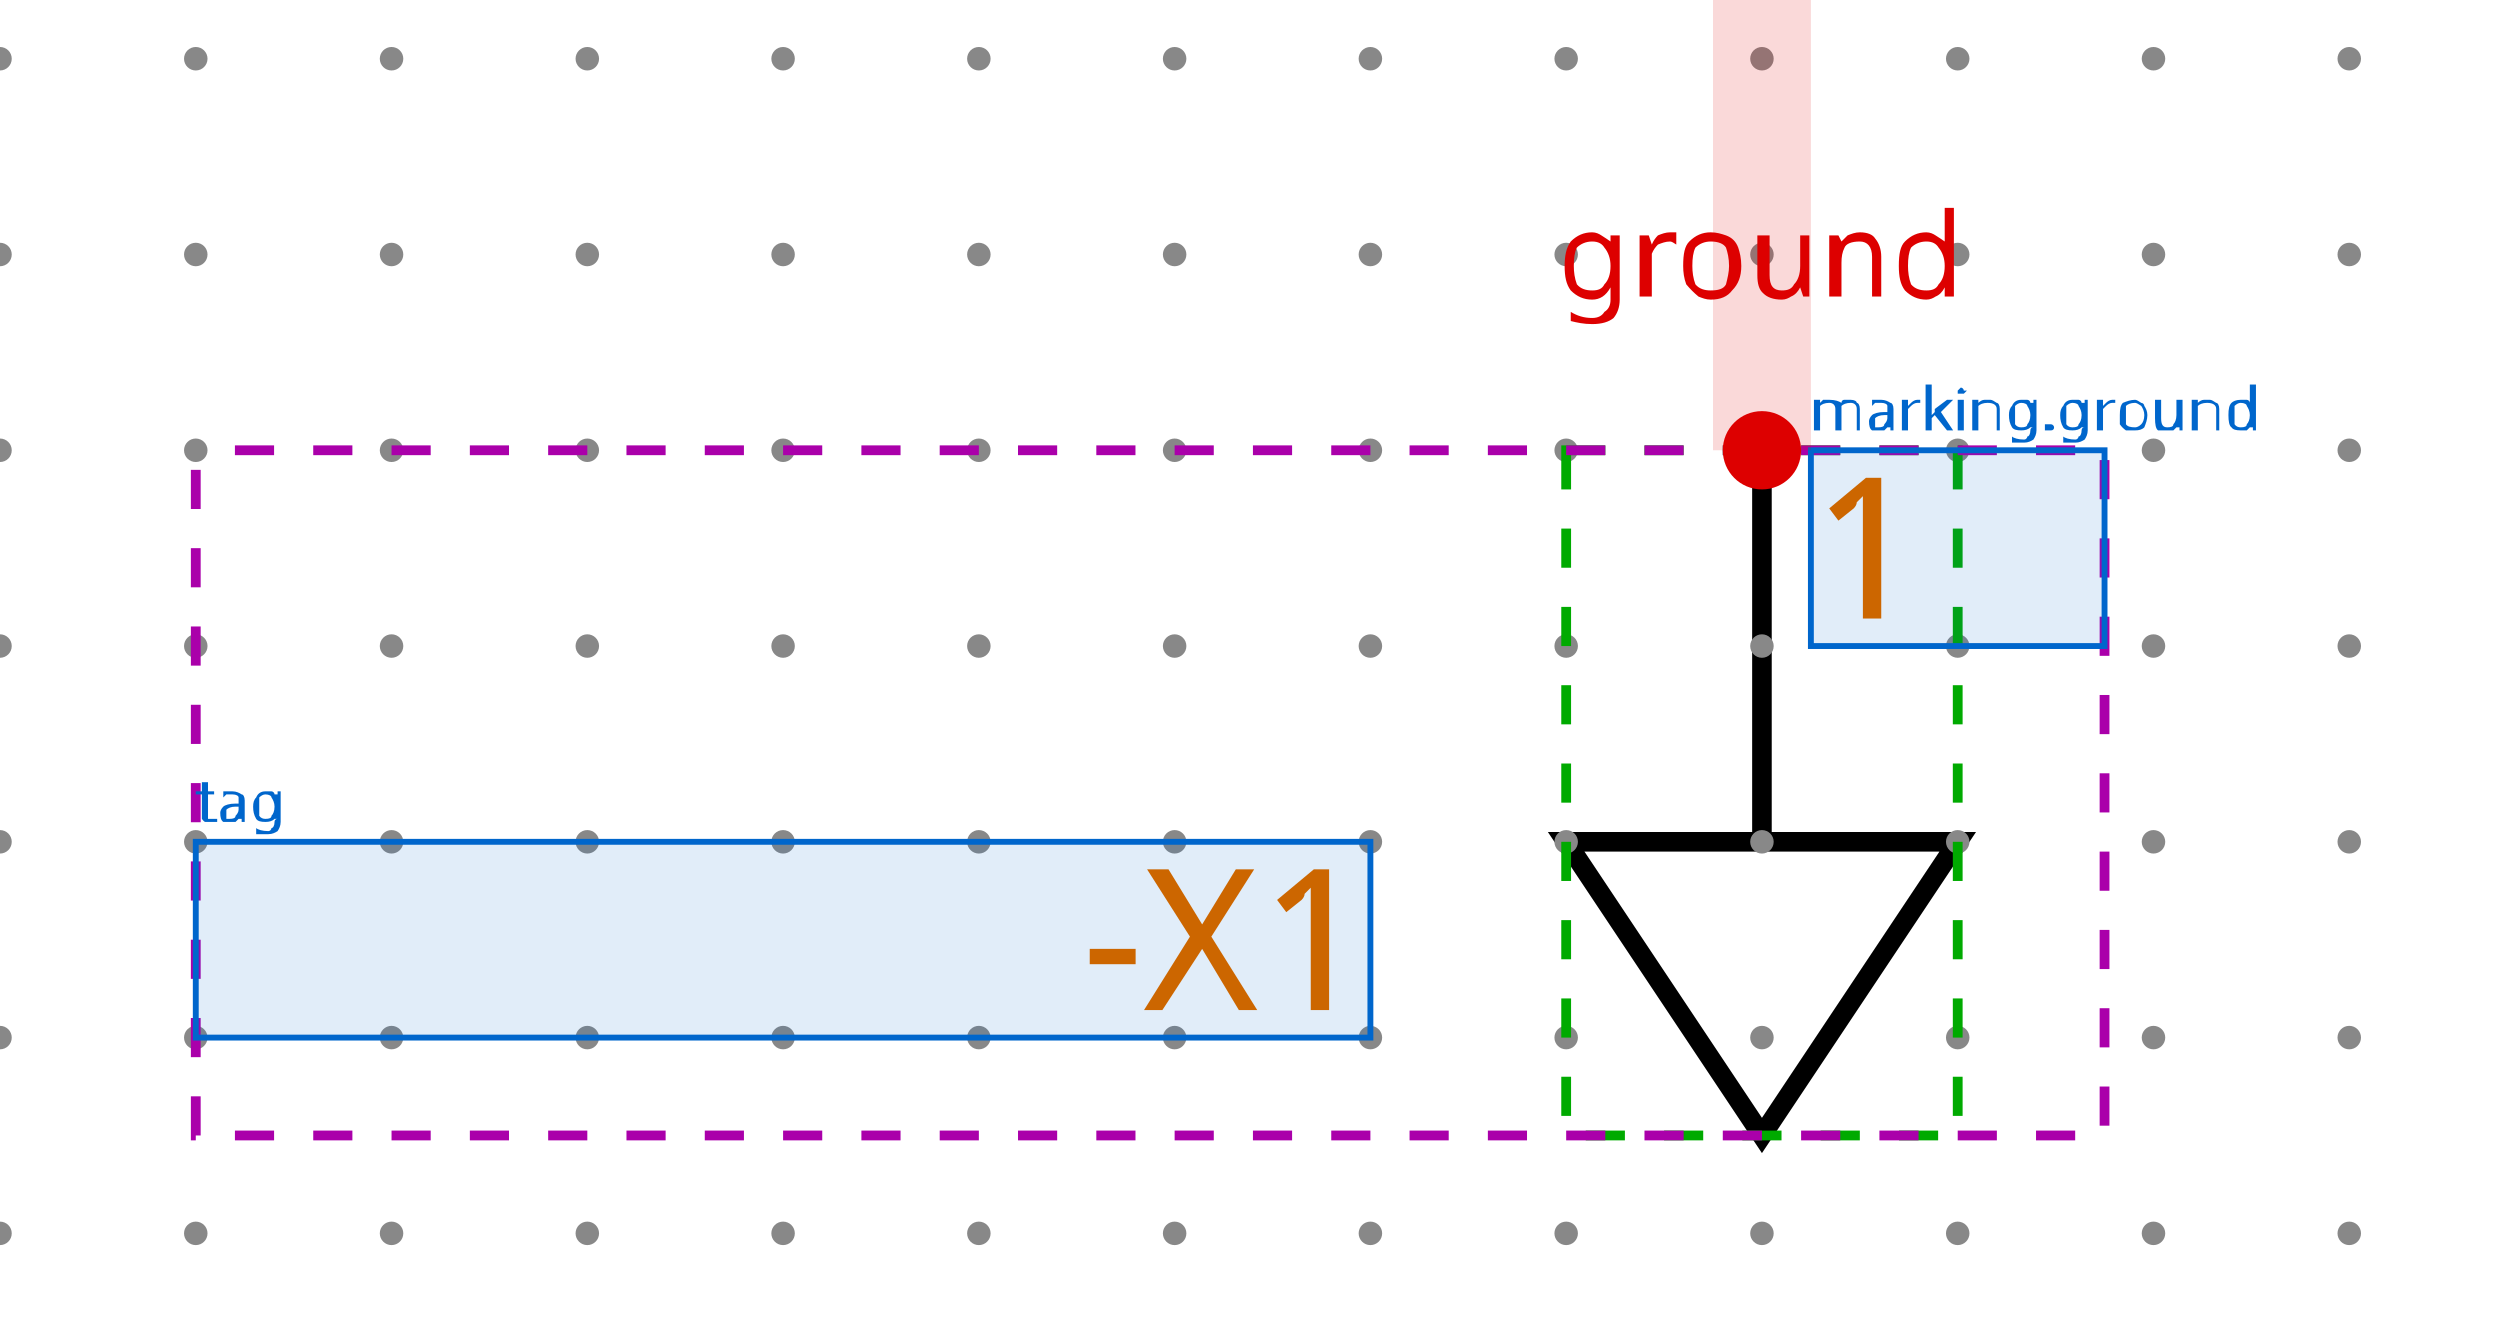
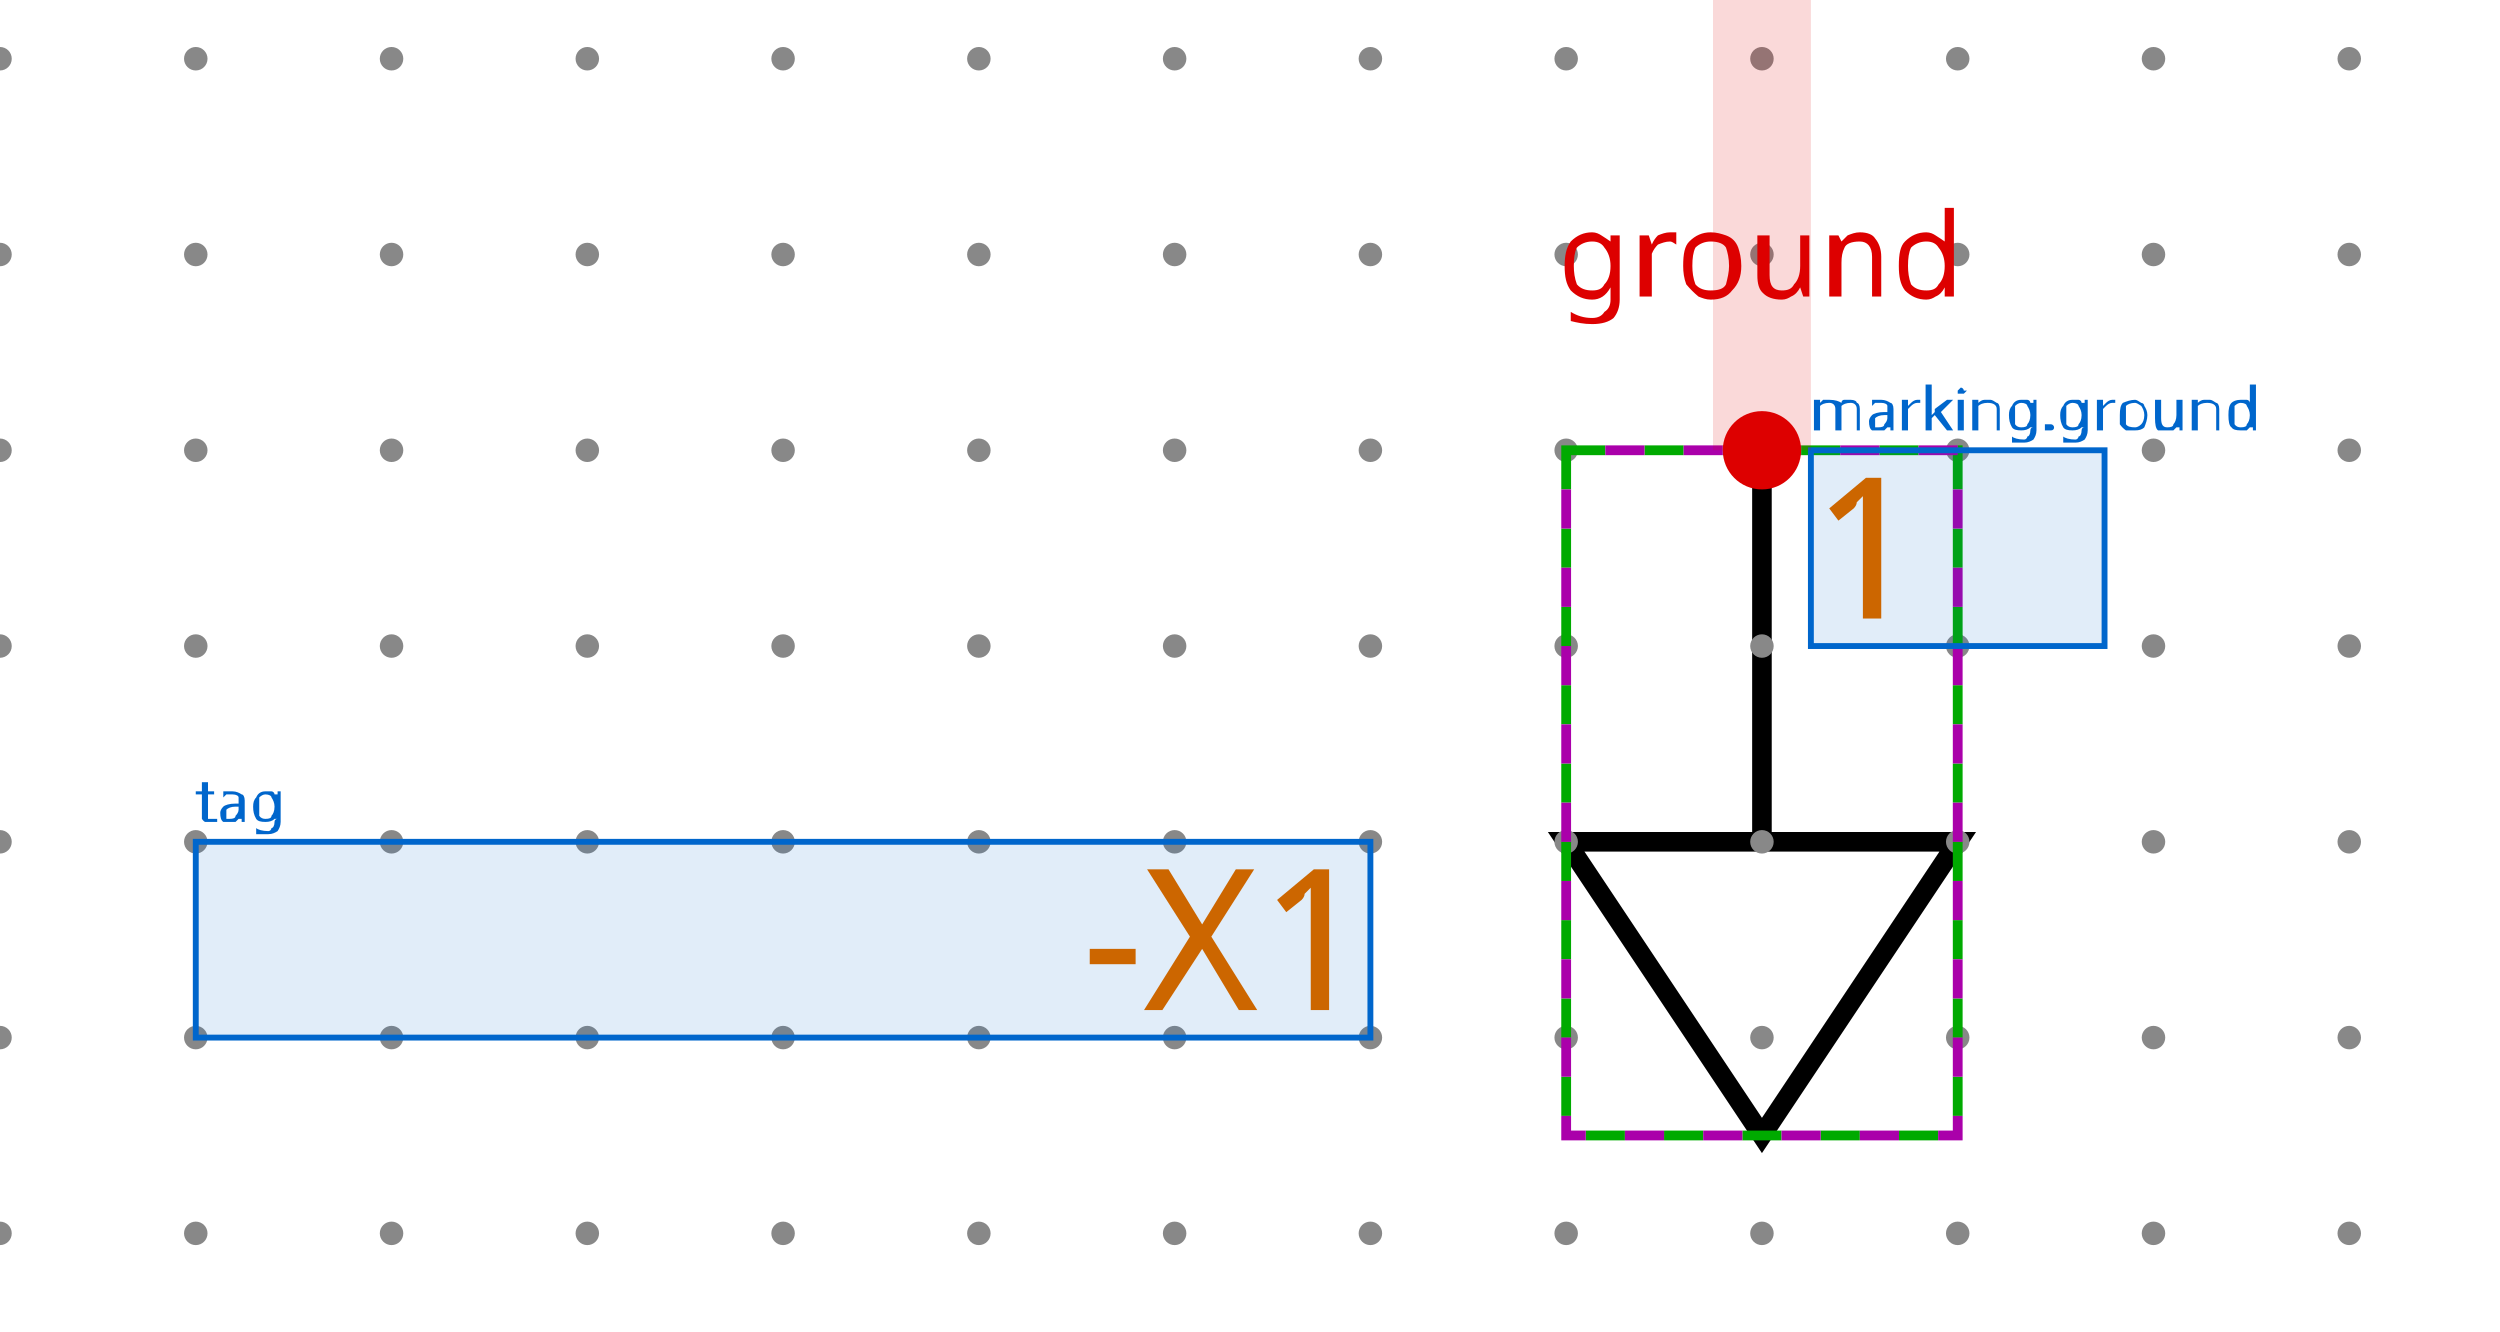
<svg xmlns="http://www.w3.org/2000/svg" width="31.925mm" height="17mm" viewBox="-9 -4.3 12.77 6.8">
  <g fill="none" stroke="#000" stroke-linecap="butt" stroke-linejoin="miter">
    <line x1="0" y1="-2" x2="0" y2="0" stroke-width="0.1" />
    <polygon points="-1,0 1,0 0,1.5" stroke-width="0.1" />
  </g>
  <g class="annotation">
    <circle class="grid" cx="-9" cy="-4" r="0.06" fill="#888" stroke="none" />
    <circle class="grid" cx="-8" cy="-4" r="0.06" fill="#888" stroke="none" />
    <circle class="grid" cx="-7" cy="-4" r="0.06" fill="#888" stroke="none" />
    <circle class="grid" cx="-6" cy="-4" r="0.06" fill="#888" stroke="none" />
    <circle class="grid" cx="-5" cy="-4" r="0.06" fill="#888" stroke="none" />
    <circle class="grid" cx="-4" cy="-4" r="0.06" fill="#888" stroke="none" />
    <circle class="grid" cx="-3" cy="-4" r="0.06" fill="#888" stroke="none" />
    <circle class="grid" cx="-2" cy="-4" r="0.06" fill="#888" stroke="none" />
    <circle class="grid" cx="-1" cy="-4" r="0.06" fill="#888" stroke="none" />
    <circle class="grid" cx="0" cy="-4" r="0.06" fill="#888" stroke="none" />
    <circle class="grid" cx="1" cy="-4" r="0.06" fill="#888" stroke="none" />
    <circle class="grid" cx="2" cy="-4" r="0.06" fill="#888" stroke="none" />
    <circle class="grid" cx="3" cy="-4" r="0.06" fill="#888" stroke="none" />
    <circle class="grid" cx="-9" cy="-3" r="0.06" fill="#888" stroke="none" />
    <circle class="grid" cx="-8" cy="-3" r="0.06" fill="#888" stroke="none" />
    <circle class="grid" cx="-7" cy="-3" r="0.06" fill="#888" stroke="none" />
    <circle class="grid" cx="-6" cy="-3" r="0.06" fill="#888" stroke="none" />
    <circle class="grid" cx="-5" cy="-3" r="0.06" fill="#888" stroke="none" />
    <circle class="grid" cx="-4" cy="-3" r="0.06" fill="#888" stroke="none" />
    <circle class="grid" cx="-3" cy="-3" r="0.06" fill="#888" stroke="none" />
    <circle class="grid" cx="-2" cy="-3" r="0.06" fill="#888" stroke="none" />
    <circle class="grid" cx="-1" cy="-3" r="0.06" fill="#888" stroke="none" />
    <circle class="grid" cx="0" cy="-3" r="0.06" fill="#888" stroke="none" />
    <circle class="grid" cx="1" cy="-3" r="0.06" fill="#888" stroke="none" />
    <circle class="grid" cx="2" cy="-3" r="0.06" fill="#888" stroke="none" />
    <circle class="grid" cx="3" cy="-3" r="0.06" fill="#888" stroke="none" />
    <circle class="grid" cx="-9" cy="-2" r="0.06" fill="#888" stroke="none" />
    <circle class="grid" cx="-8" cy="-2" r="0.06" fill="#888" stroke="none" />
    <circle class="grid" cx="-7" cy="-2" r="0.06" fill="#888" stroke="none" />
    <circle class="grid" cx="-6" cy="-2" r="0.06" fill="#888" stroke="none" />
    <circle class="grid" cx="-5" cy="-2" r="0.06" fill="#888" stroke="none" />
    <circle class="grid" cx="-4" cy="-2" r="0.06" fill="#888" stroke="none" />
    <circle class="grid" cx="-3" cy="-2" r="0.06" fill="#888" stroke="none" />
    <circle class="grid" cx="-2" cy="-2" r="0.06" fill="#888" stroke="none" />
    <circle class="grid" cx="-1" cy="-2" r="0.06" fill="#888" stroke="none" />
    <circle class="grid" cx="0" cy="-2" r="0.06" fill="#888" stroke="none" />
    <circle class="grid" cx="1" cy="-2" r="0.06" fill="#888" stroke="none" />
    <circle class="grid" cx="2" cy="-2" r="0.06" fill="#888" stroke="none" />
    <circle class="grid" cx="3" cy="-2" r="0.06" fill="#888" stroke="none" />
    <circle class="grid" cx="-9" cy="-1" r="0.06" fill="#888" stroke="none" />
    <circle class="grid" cx="-8" cy="-1" r="0.06" fill="#888" stroke="none" />
    <circle class="grid" cx="-7" cy="-1" r="0.06" fill="#888" stroke="none" />
    <circle class="grid" cx="-6" cy="-1" r="0.06" fill="#888" stroke="none" />
    <circle class="grid" cx="-5" cy="-1" r="0.06" fill="#888" stroke="none" />
    <circle class="grid" cx="-4" cy="-1" r="0.06" fill="#888" stroke="none" />
    <circle class="grid" cx="-3" cy="-1" r="0.06" fill="#888" stroke="none" />
    <circle class="grid" cx="-2" cy="-1" r="0.06" fill="#888" stroke="none" />
    <circle class="grid" cx="-1" cy="-1" r="0.06" fill="#888" stroke="none" />
    <circle class="grid" cx="0" cy="-1" r="0.06" fill="#888" stroke="none" />
    <circle class="grid" cx="1" cy="-1" r="0.06" fill="#888" stroke="none" />
    <circle class="grid" cx="2" cy="-1" r="0.06" fill="#888" stroke="none" />
    <circle class="grid" cx="3" cy="-1" r="0.06" fill="#888" stroke="none" />
    <circle class="grid" cx="-9" cy="0" r="0.06" fill="#888" stroke="none" />
    <circle class="grid" cx="-8" cy="0" r="0.06" fill="#888" stroke="none" />
    <circle class="grid" cx="-7" cy="0" r="0.06" fill="#888" stroke="none" />
    <circle class="grid" cx="-6" cy="0" r="0.06" fill="#888" stroke="none" />
    <circle class="grid" cx="-5" cy="0" r="0.06" fill="#888" stroke="none" />
    <circle class="grid" cx="-4" cy="0" r="0.06" fill="#888" stroke="none" />
    <circle class="grid" cx="-3" cy="0" r="0.06" fill="#888" stroke="none" />
    <circle class="grid" cx="-2" cy="0" r="0.06" fill="#888" stroke="none" />
    <circle class="grid" cx="-1" cy="0" r="0.06" fill="#888" stroke="none" />
    <circle class="grid" cx="0" cy="0" r="0.06" fill="#888" stroke="none" />
    <circle class="grid" cx="1" cy="0" r="0.06" fill="#888" stroke="none" />
    <circle class="grid" cx="2" cy="0" r="0.06" fill="#888" stroke="none" />
    <circle class="grid" cx="3" cy="0" r="0.06" fill="#888" stroke="none" />
    <circle class="grid" cx="-9" cy="1" r="0.06" fill="#888" stroke="none" />
    <circle class="grid" cx="-8" cy="1" r="0.06" fill="#888" stroke="none" />
    <circle class="grid" cx="-7" cy="1" r="0.06" fill="#888" stroke="none" />
    <circle class="grid" cx="-6" cy="1" r="0.06" fill="#888" stroke="none" />
    <circle class="grid" cx="-5" cy="1" r="0.06" fill="#888" stroke="none" />
    <circle class="grid" cx="-4" cy="1" r="0.06" fill="#888" stroke="none" />
    <circle class="grid" cx="-3" cy="1" r="0.06" fill="#888" stroke="none" />
    <circle class="grid" cx="-2" cy="1" r="0.06" fill="#888" stroke="none" />
    <circle class="grid" cx="-1" cy="1" r="0.06" fill="#888" stroke="none" />
    <circle class="grid" cx="0" cy="1" r="0.06" fill="#888" stroke="none" />
    <circle class="grid" cx="1" cy="1" r="0.06" fill="#888" stroke="none" />
    <circle class="grid" cx="2" cy="1" r="0.06" fill="#888" stroke="none" />
    <circle class="grid" cx="3" cy="1" r="0.06" fill="#888" stroke="none" />
    <circle class="grid" cx="-9" cy="2" r="0.06" fill="#888" stroke="none" />
    <circle class="grid" cx="-8" cy="2" r="0.06" fill="#888" stroke="none" />
    <circle class="grid" cx="-7" cy="2" r="0.06" fill="#888" stroke="none" />
    <circle class="grid" cx="-6" cy="2" r="0.06" fill="#888" stroke="none" />
    <circle class="grid" cx="-5" cy="2" r="0.06" fill="#888" stroke="none" />
    <circle class="grid" cx="-4" cy="2" r="0.06" fill="#888" stroke="none" />
    <circle class="grid" cx="-3" cy="2" r="0.06" fill="#888" stroke="none" />
    <circle class="grid" cx="-2" cy="2" r="0.06" fill="#888" stroke="none" />
    <circle class="grid" cx="-1" cy="2" r="0.06" fill="#888" stroke="none" />
    <circle class="grid" cx="0" cy="2" r="0.06" fill="#888" stroke="none" />
    <circle class="grid" cx="1" cy="2" r="0.06" fill="#888" stroke="none" />
    <circle class="grid" cx="2" cy="2" r="0.06" fill="#888" stroke="none" />
    <circle class="grid" cx="3" cy="2" r="0.06" fill="#888" stroke="none" />
    <rect class="body-box" x="-1" y="-2" width="2" height="3.5" fill="none" stroke="#0a0" stroke-width="0.05" stroke-dasharray="0.2 0.2" />
-     <rect class="keepout-box" x="-8" y="-2" width="9.75" height="3.5" fill="none" stroke="#a0a" stroke-width="0.05" stroke-dasharray="0.2 0.2" stroke-dashoffset="0.2" />
+     <rect class="keepout-box" x="-1" y="-2" width="2" height="3.5" fill="none" stroke="#a0a" stroke-width="0.05" stroke-dasharray="0.2 0.2" stroke-dashoffset="0.2" />
    <rect class="slot-box" x="0.25" y="-2" width="1.5" height="1" fill="#06c" fill-opacity="0.12" stroke="#06c" stroke-width="0.03" />
    <text class="slot-id" x="0.25" y="-2.1" font-size="0.3" text-anchor="start" fill="#06c" stroke="none" font-family="sans-serif">marking.ground</text>
    <rect class="slot-box" x="-8" y="0" width="6" height="1" fill="#06c" fill-opacity="0.12" stroke="#06c" stroke-width="0.03" />
    <text class="slot-id" x="-8" y="-0.1" font-size="0.3" text-anchor="start" fill="#06c" stroke="none" font-family="sans-serif">tag</text>
    <rect class="lane" x="-0.25" y="-4.3" width="0.5" height="2.3" fill="#d00" fill-opacity="0.15" stroke="none" />
    <circle class="port" cx="0" cy="-2" r="0.2" fill="#d00" stroke="none" />
    <text class="port-id" x="0" y="-2.784" font-size="0.6" text-anchor="middle" fill="#d00" stroke="none" font-family="sans-serif">ground</text>
  </g>
  <g class="samples">
    <text class="sample-text" x="0.25" y="-1.14" font-size="1" text-anchor="start" fill="#c60" stroke="none" font-family="sans-serif">1</text>
    <text class="sample-text" x="-2" y="0.86" font-size="1" text-anchor="end" fill="#c60" stroke="none" font-family="sans-serif">-X1</text>
  </g>
</svg>
